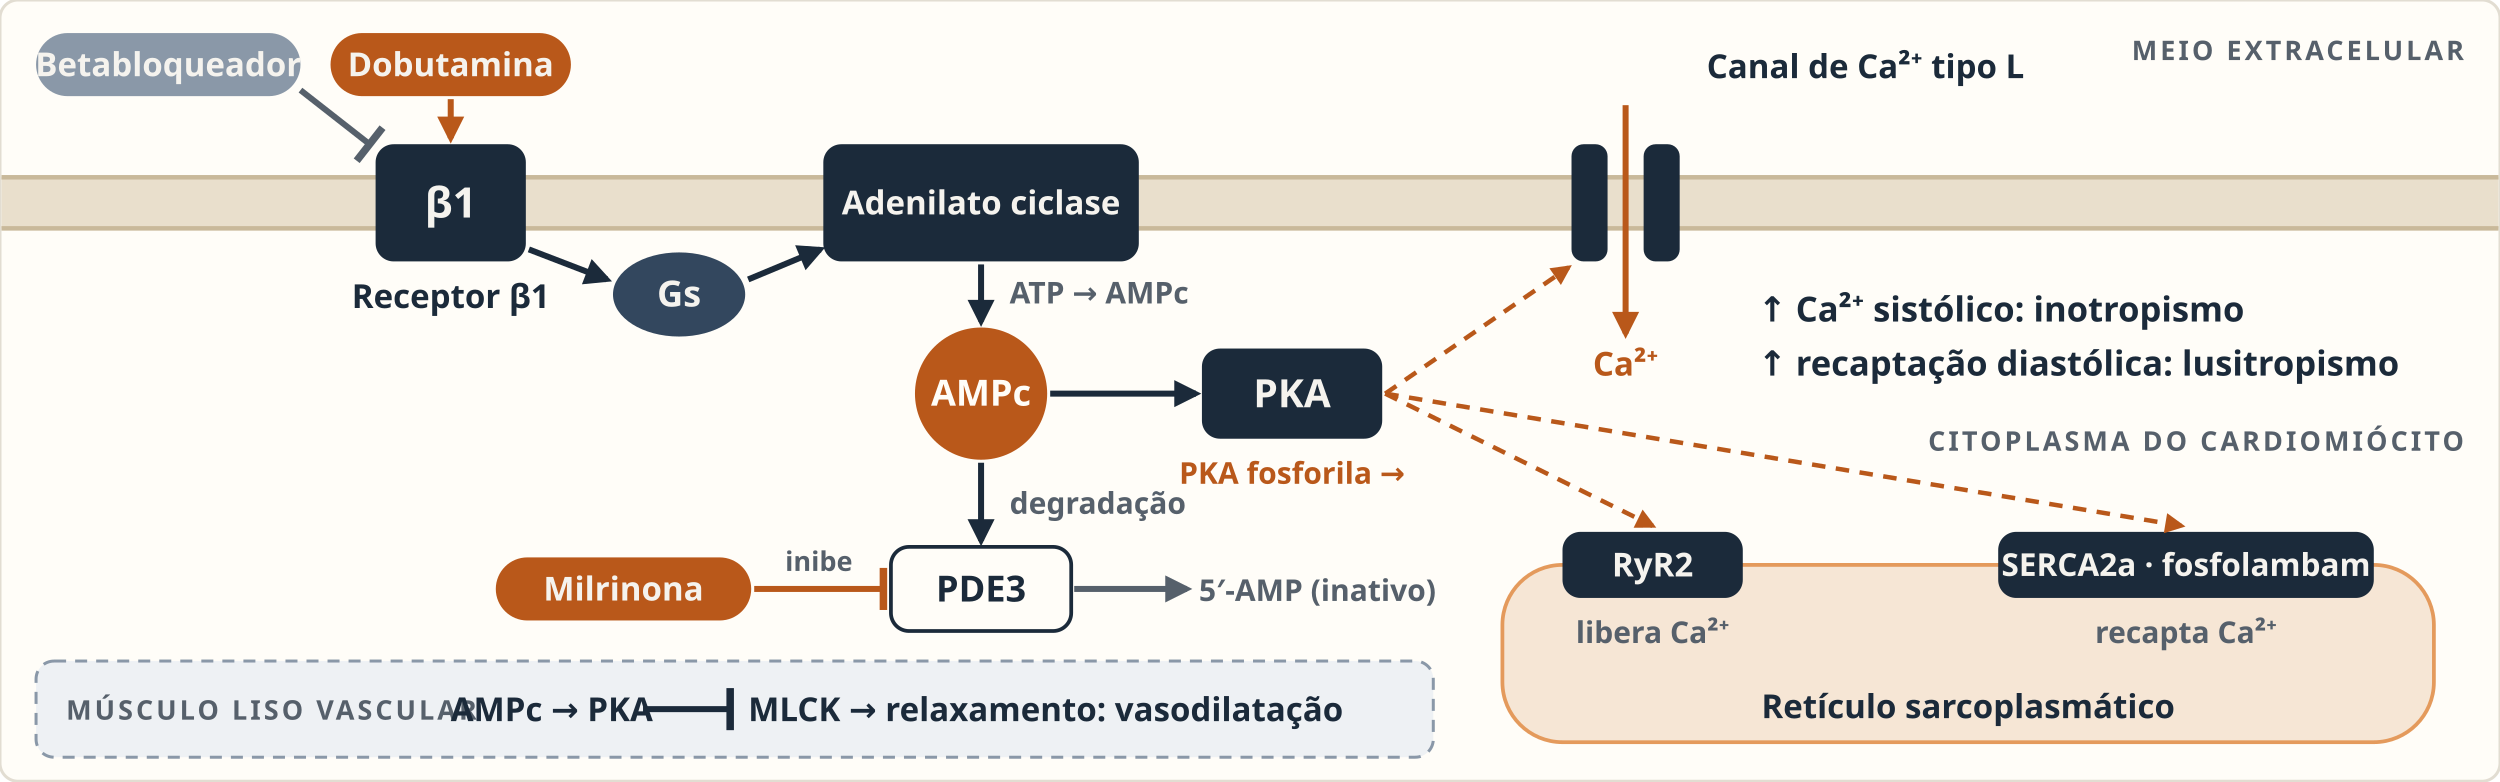
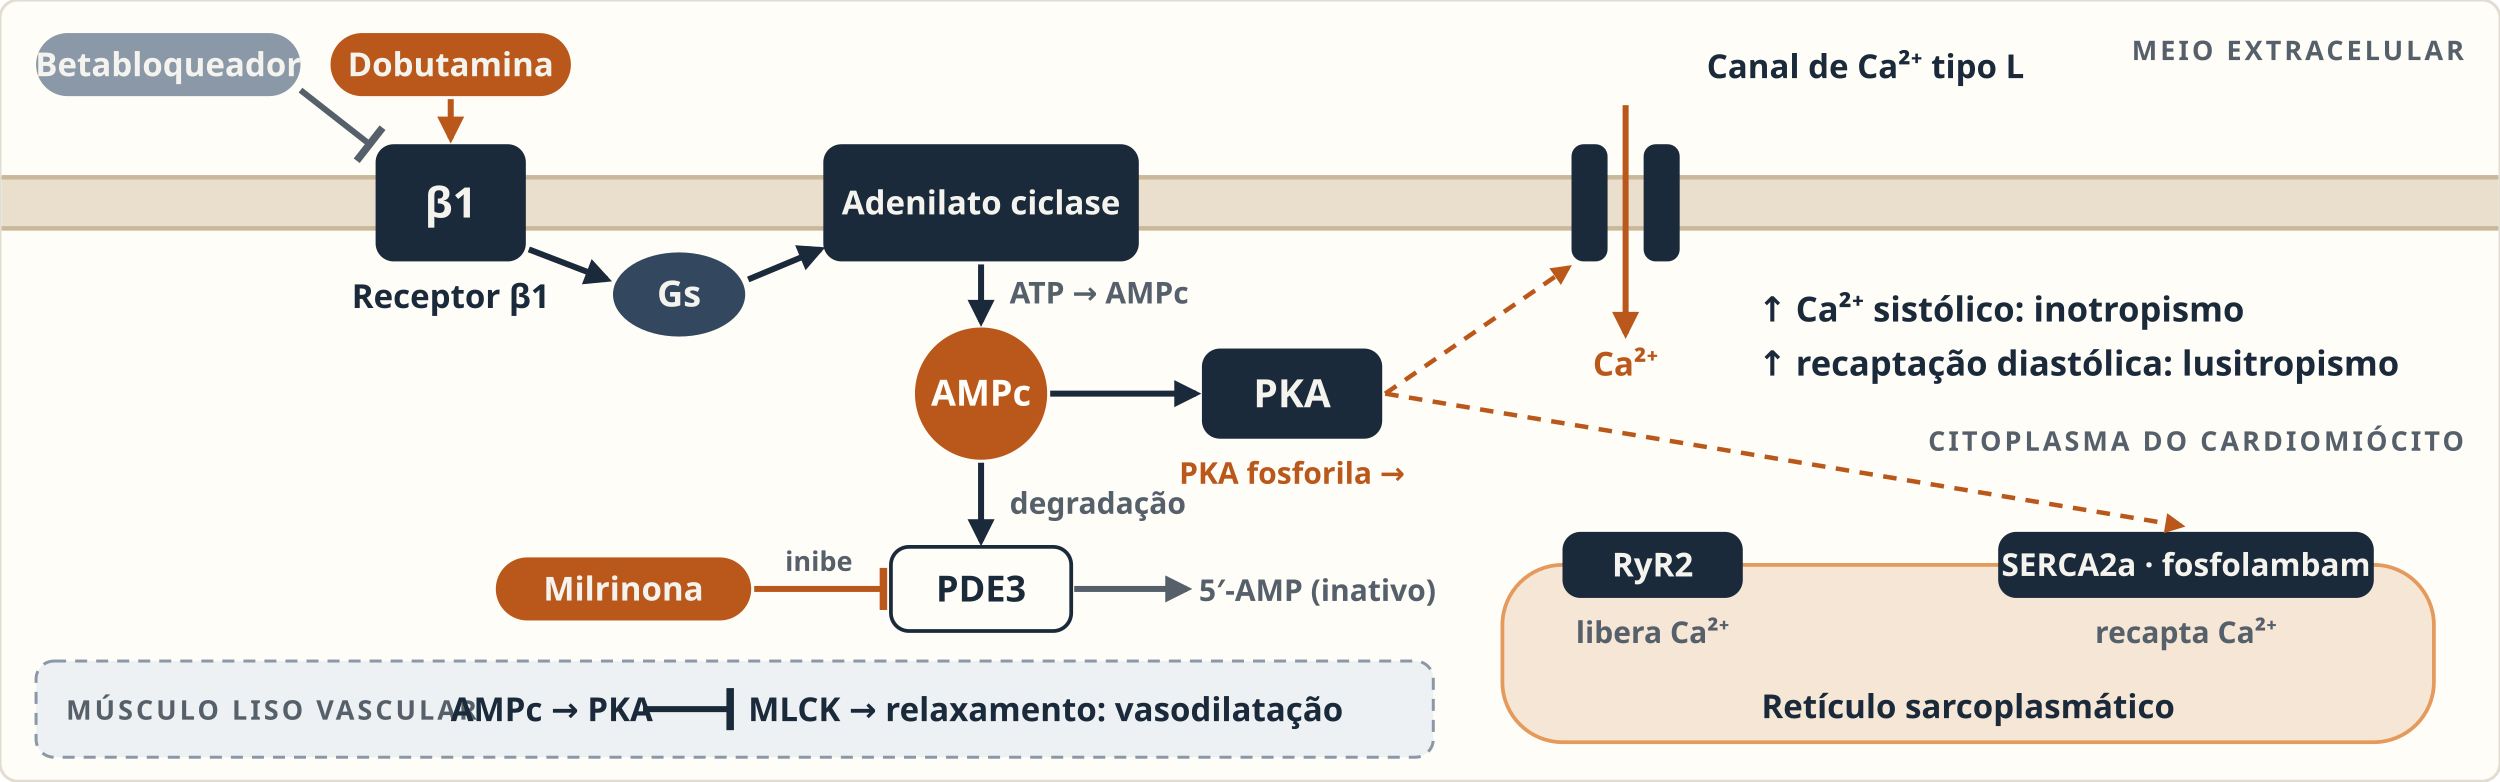
<svg xmlns="http://www.w3.org/2000/svg" width="1664" height="520" viewBox="0 0 1664 520">
  <defs>
    <marker id="p1b2a3a" viewBox="0 0 10 10" refX="8" refY="5" markerWidth="4.5" markerHeight="4.5" orient="auto-start-reverse">
      <path d="M0,0 L10,5 L0,10 z" fill="#1b2a3a" />
    </marker>
    <marker id="pb9581a" viewBox="0 0 10 10" refX="8" refY="5" markerWidth="4.5" markerHeight="4.5" orient="auto-start-reverse">
      <path d="M0,0 L10,5 L0,10 z" fill="#b9581a" />
    </marker>
    <marker id="p56606b" viewBox="0 0 10 10" refX="8" refY="5" markerWidth="4.5" markerHeight="4.5" orient="auto-start-reverse">
      <path d="M0,0 L10,5 L0,10 z" fill="#56606b" />
    </marker>
  </defs>
  <rect x="0" y="0" width="1664" height="520" rx="12" fill="#fffdf8" stroke="#e2ddd2" stroke-width="2" />
  <rect x="1" y="118" width="1662" height="34" fill="#e9dfcc" />
  <line x1="1" y1="118" x2="1663" y2="118" stroke="#c9b99a" stroke-width="3" />
  <line x1="1" y1="152" x2="1663" y2="152" stroke="#c9b99a" stroke-width="3" />
  <text x="1640" y="40" text-anchor="end" style="font-family:'Source Sans 3';font-size:18px;font-weight:600;fill:#56606b;letter-spacing:2px;">MEIO EXTRACELULAR</text>
  <text x="1640" y="300" text-anchor="end" style="font-family:'Source Sans 3';font-size:18px;font-weight:600;fill:#56606b;letter-spacing:2px;">CITOPLASMA DO CARDIOMIÓCITO</text>
  <rect x="250" y="96" width="100" height="78" rx="12" fill="#1b2a3a" stroke="none" stroke-width="2.5" />
  <text x="300.0" y="144.8" text-anchor="middle" style="font-family:'Source Sans 3';font-size:28px;font-weight:700;fill:#f5f3ee;">β1</text>
  <text x="300" y="205" text-anchor="middle" style="font-family:'Source Sans 3';font-size:22px;font-weight:600;fill:#1b2a3a;">Receptor β1</text>
  <rect x="220" y="22" width="160" height="42" rx="21" fill="#b9581a" stroke="none" stroke-width="2.5" />
  <text x="300.0" y="50.7" text-anchor="middle" style="font-family:'Source Sans 3';font-size:22px;font-weight:700;fill:#f5f3ee;">Dobutamina</text>
  <line x1="300" y1="66" x2="300" y2="92" stroke="#b9581a" stroke-width="4" marker-end="url(#pb9581a)" />
  <rect x="24" y="22" width="176" height="42" rx="21" fill="#8a98a8" stroke="none" stroke-width="2.5" />
  <text x="112.0" y="50.7" text-anchor="middle" style="font-family:'Source Sans 3';font-size:22px;font-weight:700;fill:#f5f3ee;">Betabloqueador</text>
  <line x1="200" y1="60" x2="246" y2="96" stroke="#56606b" stroke-width="4" />
  <line x1="254.6" y1="85.0" x2="237.4" y2="107.0" stroke="#56606b" stroke-width="5" />
  <ellipse cx="452" cy="196" rx="44" ry="28" fill="#33475e" />
  <text x="452" y="204" text-anchor="middle" style="font-family:'Source Sans 3';font-size:24px;font-weight:700;fill:#f5f3ee;">Gs</text>
  <line x1="352" y1="166" x2="404" y2="186" stroke="#1b2a3a" stroke-width="4" marker-end="url(#p1b2a3a)" />
  <line x1="498" y1="186" x2="546" y2="166" stroke="#1b2a3a" stroke-width="4" marker-end="url(#p1b2a3a)" />
  <rect x="548" y="96" width="210" height="78" rx="12" fill="#1b2a3a" stroke="none" stroke-width="2.5" />
  <text x="653.0" y="142.7" text-anchor="middle" style="font-family:'Source Sans 3';font-size:22px;font-weight:700;fill:#f5f3ee;">Adenilato ciclase</text>
  <line x1="653" y1="176" x2="653" y2="214" stroke="#1b2a3a" stroke-width="4" marker-end="url(#p1b2a3a)" />
  <text x="672" y="202" text-anchor="start" style="font-family:'Source Sans 3';font-size:20px;font-weight:600;fill:#56606b;">ATP → AMPc</text>
  <circle cx="653" cy="262" r="44" fill="#b9581a" />
  <text x="653" y="270" text-anchor="middle" style="font-family:'Source Sans 3';font-size:24px;font-weight:700;fill:#fffdf8;">AMPc</text>
  <line x1="699" y1="262" x2="796" y2="262" stroke="#1b2a3a" stroke-width="4" marker-end="url(#p1b2a3a)" />
  <rect x="800" y="232" width="120" height="60" rx="12" fill="#1b2a3a" stroke="none" stroke-width="2.5" />
  <text x="860.0" y="271.1" text-anchor="middle" style="font-family:'Source Sans 3';font-size:26px;font-weight:700;fill:#f5f3ee;">PKA</text>
  <line x1="653" y1="308" x2="653" y2="360" stroke="#1b2a3a" stroke-width="4" marker-end="url(#p1b2a3a)" />
  <text x="672" y="342" text-anchor="start" style="font-family:'Source Sans 3';font-size:20px;font-weight:600;fill:#56606b;">degradação</text>
  <rect x="593" y="364" width="120" height="56" rx="12" fill="#fffdf8" stroke="#1b2a3a" stroke-width="2.5" />
  <text x="653.0" y="400.4" text-anchor="middle" style="font-family:'Source Sans 3';font-size:24px;font-weight:700;fill:#1b2a3a;">PDE3</text>
  <line x1="715" y1="392" x2="790" y2="392" stroke="#56606b" stroke-width="4" marker-end="url(#p56606b)" />
  <text x="798" y="400" text-anchor="start" style="font-family:'Source Sans 3';font-size:20px;font-weight:600;fill:#56606b;">5′-AMP (inativo)</text>
  <rect x="330" y="371" width="170" height="42" rx="21" fill="#b9581a" stroke="none" stroke-width="2.5" />
  <text x="415.0" y="399.7" text-anchor="middle" style="font-family:'Source Sans 3';font-size:22px;font-weight:700;fill:#f5f3ee;">Milrinona</text>
  <line x1="502" y1="392" x2="588" y2="392" stroke="#b9581a" stroke-width="4" />
  <line x1="588.0" y1="378.0" x2="588.0" y2="406.0" stroke="#b9581a" stroke-width="5" />
  <text x="545" y="380" text-anchor="middle" style="font-family:'Source Sans 3';font-size:18px;font-weight:600;fill:#56606b;">inibe</text>
  <rect x="1046" y="96" width="24" height="78" rx="8" fill="#1b2a3a" />
  <rect x="1094" y="96" width="24" height="78" rx="8" fill="#1b2a3a" />
  <text x="1136" y="52" text-anchor="start" style="font-family:'Source Sans 3';font-size:22px;font-weight:700;fill:#1b2a3a;">Canal de Ca²⁺ tipo L</text>
  <line x1="1082" y1="70" x2="1082" y2="222" stroke="#b9581a" stroke-width="4" marker-end="url(#pb9581a)" />
  <text x="1082" y="250" text-anchor="middle" style="font-family:'Source Sans 3';font-size:22px;font-weight:700;fill:#b9581a;">Ca²⁺</text>
  <rect x="1000" y="376" width="620" height="118" rx="40" fill="#f6e6d5" stroke="#e49a5c" stroke-width="2.5" />
  <text x="1310" y="478" text-anchor="middle" style="font-family:'Source Sans 3';font-size:22px;font-weight:700;fill:#1b2a3a;">Retículo sarcoplasmático</text>
  <rect x="1040" y="354" width="120" height="44" rx="12" fill="#1b2a3a" stroke="none" stroke-width="2.5" />
  <text x="1100.0" y="383.7" text-anchor="middle" style="font-family:'Source Sans 3';font-size:22px;font-weight:700;fill:#f5f3ee;">RyR2</text>
  <text x="1100" y="428" text-anchor="middle" style="font-family:'Source Sans 3';font-size:20px;font-weight:600;fill:#56606b;">libera Ca²⁺</text>
  <rect x="1330" y="354" width="250" height="44" rx="12" fill="#1b2a3a" stroke="none" stroke-width="2.5" />
  <text x="1455.0" y="383.35" text-anchor="middle" style="font-family:'Source Sans 3';font-size:21px;font-weight:700;fill:#f5f3ee;">SERCA2a · fosfolambam</text>
  <text x="1455" y="428" text-anchor="middle" style="font-family:'Source Sans 3';font-size:20px;font-weight:600;fill:#56606b;">recapta Ca²⁺</text>
  <line x1="922" y1="262" x2="1044" y2="178" stroke="#b9581a" stroke-width="3" stroke-dasharray="9 7" marker-end="url(#pb9581a)" />
-   <line x1="922" y1="262" x2="1100" y2="350" stroke="#b9581a" stroke-width="3" stroke-dasharray="9 7" marker-end="url(#pb9581a)" />
  <line x1="922" y1="262" x2="1452" y2="350" stroke="#b9581a" stroke-width="3" stroke-dasharray="9 7" marker-end="url(#pb9581a)" />
  <text x="860" y="322" text-anchor="middle" style="font-family:'Source Sans 3';font-size:20px;font-weight:700;fill:#b9581a;">PKA fosforila →</text>
  <text x="1170" y="214" text-anchor="start" style="font-family:'Source Sans 3';font-size:23px;font-weight:700;fill:#1b2a3a;">↑ Ca²⁺ sistólico: inotropismo</text>
  <text x="1170" y="250" text-anchor="start" style="font-family:'Source Sans 3';font-size:23px;font-weight:700;fill:#1b2a3a;">↑ recaptação diastólica: lusitropismo</text>
  <rect x="24" y="440" width="930" height="64" rx="12" fill="#eef1f4" stroke="#8a98a8" stroke-width="2" stroke-dasharray="8 6" />
  <text x="44" y="479" text-anchor="start" style="font-family:'Source Sans 3';font-size:18px;font-weight:600;fill:#56606b;letter-spacing:2px;">MÚSCULO LISO VASCULAR</text>
  <text x="300" y="480" text-anchor="start" style="font-family:'Source Sans 3';font-size:22px;font-weight:700;fill:#1b2a3a;">AMPc → PKA</text>
  <line x1="428" y1="472" x2="486" y2="472" stroke="#1b2a3a" stroke-width="4" />
  <line x1="486.0" y1="458.0" x2="486.0" y2="486.0" stroke="#1b2a3a" stroke-width="5" />
  <text x="498" y="480" text-anchor="start" style="font-family:'Source Sans 3';font-size:22px;font-weight:700;fill:#1b2a3a;">MLCK → relaxamento: vasodilatação</text>
</svg>
